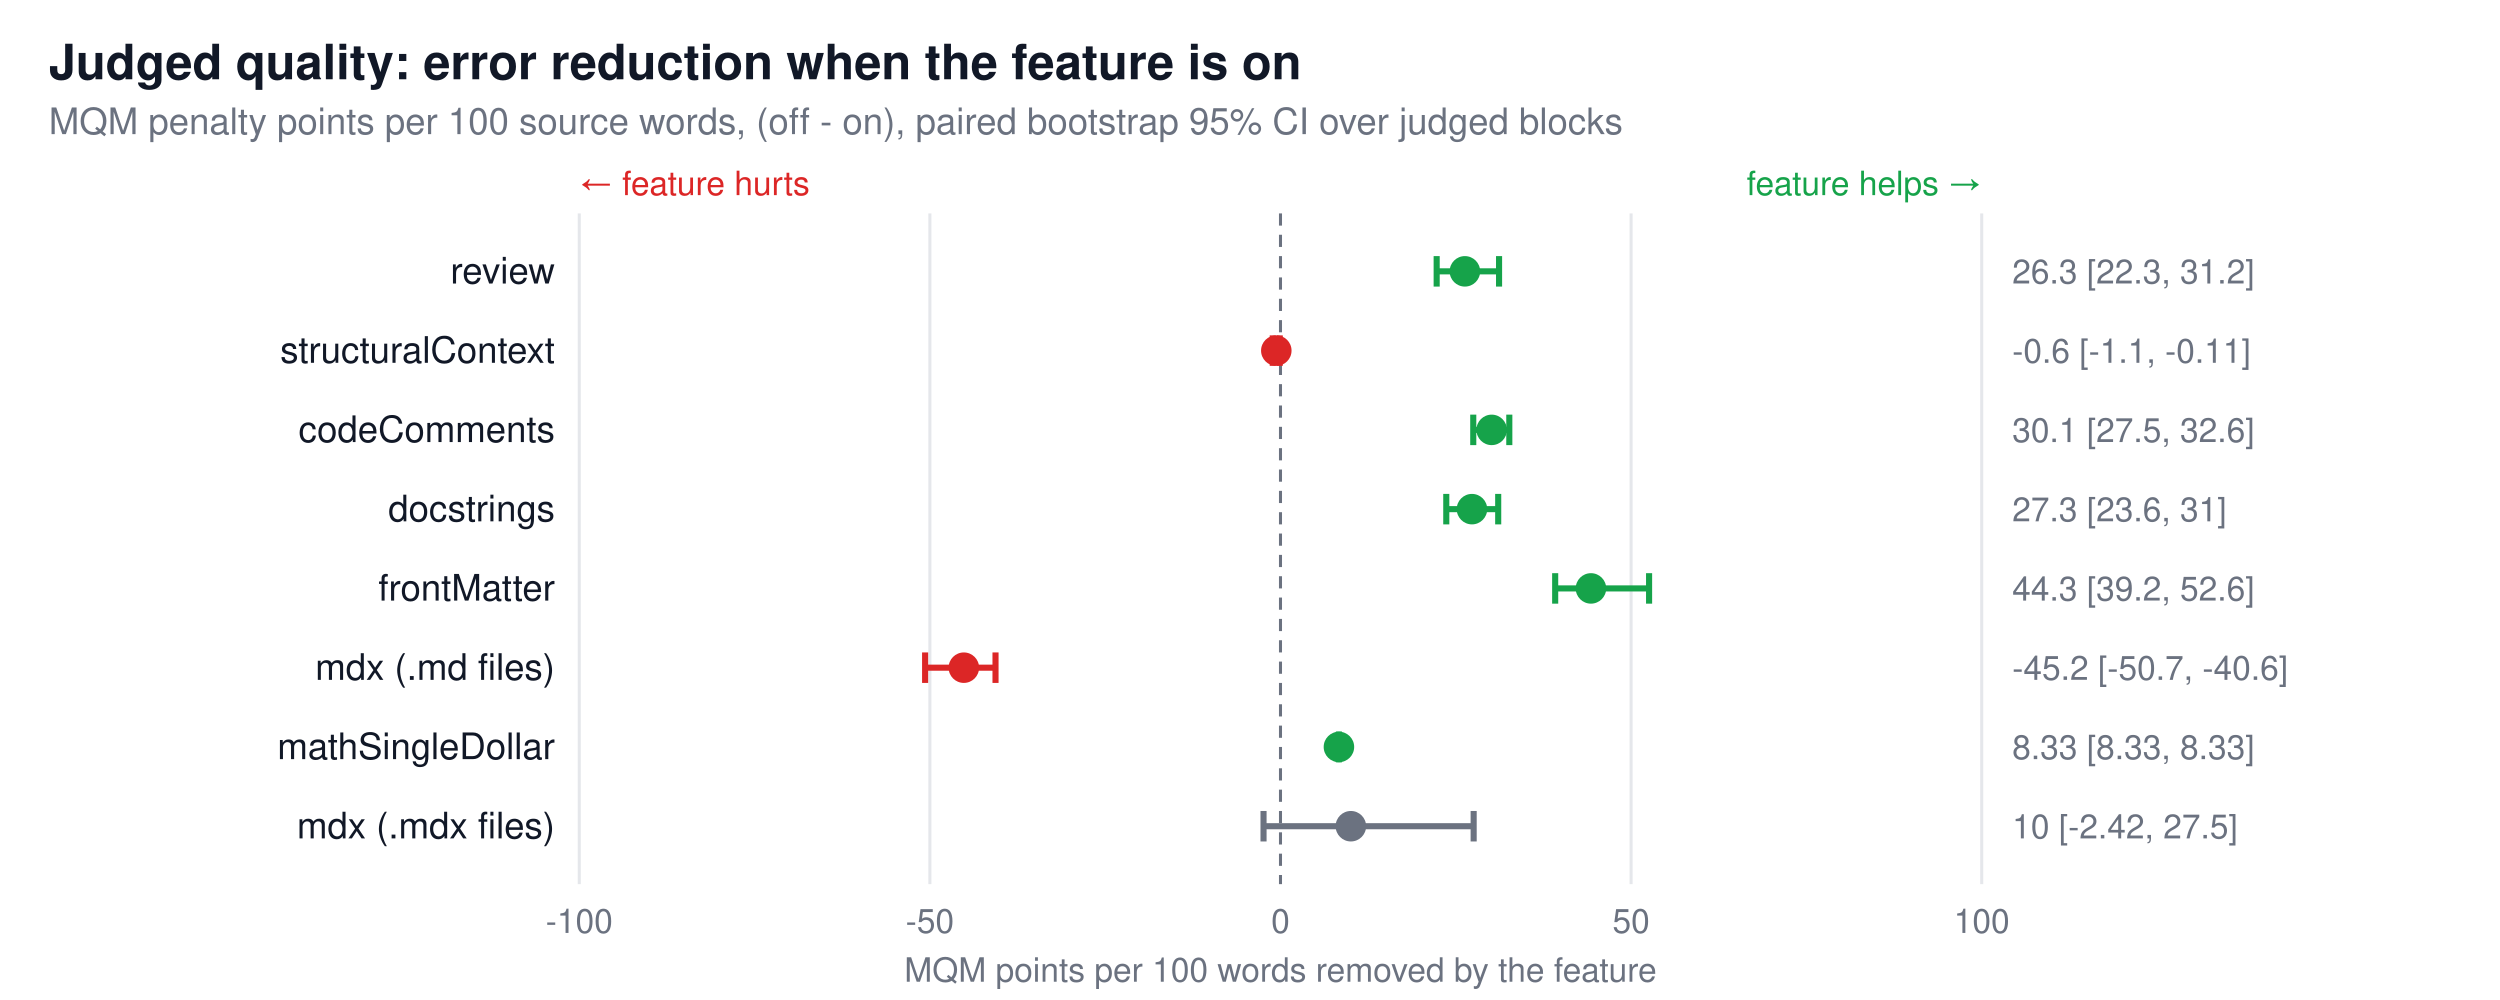
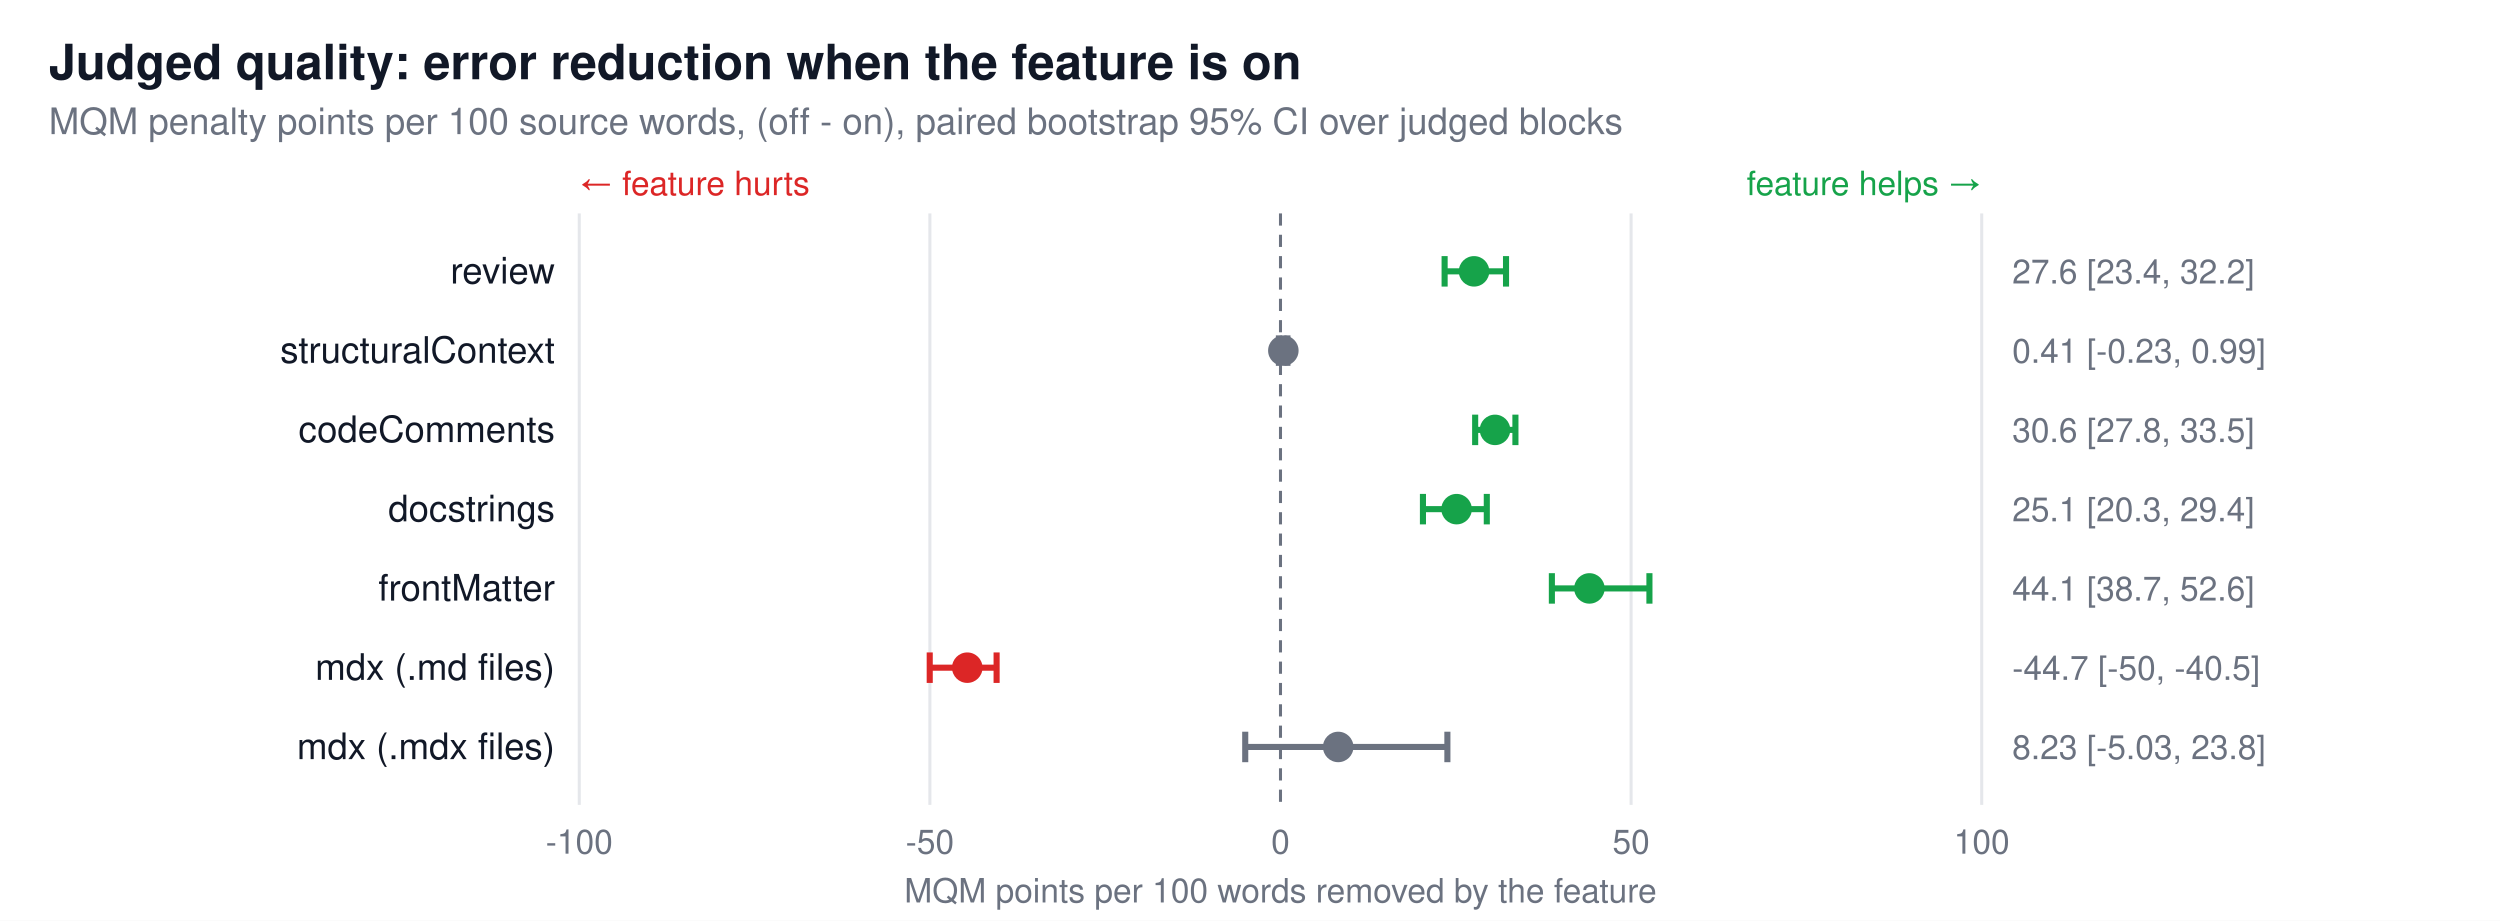
- <svg xmlns="http://www.w3.org/2000/svg" width="820" height="328" viewBox="0 0 820 328" font-family="Segoe UI, Helvetica, Arial, sans-serif">
+ <svg xmlns="http://www.w3.org/2000/svg" width="820" height="302" viewBox="0 0 820 302" font-family="Segoe UI, Helvetica, Arial, sans-serif">
  <rect width="100%" height="100%" fill="#ffffff" />
  <text x="16" y="26" font-size="16" font-weight="600" fill="#111827">Judged quality: error reduction when the feature is on</text>
  <text x="16" y="44" font-size="12" fill="#6b7280">MQM penalty points per 100 source words, (off - on), paired bootstrap 95% CI over judged blocks</text>
-   <line x1="190" y1="70" x2="190" y2="290" stroke="#e5e7eb" />
-   <text x="190" y="306" font-size="11" text-anchor="middle" fill="#6b7280">-100</text>
-   <line x1="305" y1="70" x2="305" y2="290" stroke="#e5e7eb" />
-   <text x="305" y="306" font-size="11" text-anchor="middle" fill="#6b7280">-50</text>
-   <line x1="420" y1="70" x2="420" y2="290" stroke="#6b7280" stroke-dasharray="4 3" />
-   <text x="420" y="306" font-size="11" text-anchor="middle" fill="#6b7280">0</text>
-   <line x1="535" y1="70" x2="535" y2="290" stroke="#e5e7eb" />
-   <text x="535" y="306" font-size="11" text-anchor="middle" fill="#6b7280">50</text>
-   <line x1="650" y1="70" x2="650" y2="290" stroke="#e5e7eb" />
-   <text x="650" y="306" font-size="11" text-anchor="middle" fill="#6b7280">100</text>
+   <line x1="190" y1="70" x2="190" y2="264" stroke="#e5e7eb" />
+   <text x="190" y="280" font-size="11" text-anchor="middle" fill="#6b7280">-100</text>
+   <line x1="305" y1="70" x2="305" y2="264" stroke="#e5e7eb" />
+   <text x="305" y="280" font-size="11" text-anchor="middle" fill="#6b7280">-50</text>
+   <line x1="420" y1="70" x2="420" y2="264" stroke="#6b7280" stroke-dasharray="4 3" />
+   <text x="420" y="280" font-size="11" text-anchor="middle" fill="#6b7280">0</text>
+   <line x1="535" y1="70" x2="535" y2="264" stroke="#e5e7eb" />
+   <text x="535" y="280" font-size="11" text-anchor="middle" fill="#6b7280">50</text>
+   <line x1="650" y1="70" x2="650" y2="264" stroke="#e5e7eb" />
+   <text x="650" y="280" font-size="11" text-anchor="middle" fill="#6b7280">100</text>
  <text x="190" y="64" font-size="11" fill="#dc2626">← feature hurts</text>
  <text x="650" y="64" font-size="11" text-anchor="end" fill="#16a34a">feature helps →</text>
  <text x="182" y="93" font-size="12" text-anchor="end" fill="#111827">review</text>
-   <line x1="471.227" y1="89" x2="491.692" y2="89" stroke="#16a34a" stroke-width="2" />
-   <line x1="471.227" y1="84" x2="471.227" y2="94" stroke="#16a34a" stroke-width="2" />
-   <line x1="491.692" y1="84" x2="491.692" y2="94" stroke="#16a34a" stroke-width="2" />
-   <circle cx="480.483" cy="89" r="5" fill="#16a34a" />
-   <text x="660" y="93" font-size="11" fill="#6b7280">26.3 [22.3, 31.2]</text>
+   <line x1="473.835" y1="89" x2="493.977" y2="89" stroke="#16a34a" stroke-width="2" />
+   <line x1="473.835" y1="84" x2="473.835" y2="94" stroke="#16a34a" stroke-width="2" />
+   <line x1="493.977" y1="84" x2="493.977" y2="94" stroke="#16a34a" stroke-width="2" />
+   <circle cx="483.487" cy="89" r="5" fill="#16a34a" />
+   <text x="660" y="93" font-size="11" fill="#6b7280">27.6 [23.4, 32.2]</text>
  <text x="182" y="119" font-size="12" text-anchor="end" fill="#111827">structuralContext</text>
-   <line x1="417.461" y1="115" x2="419.755" y2="115" stroke="#dc2626" stroke-width="2" />
-   <line x1="417.461" y1="110" x2="417.461" y2="120" stroke="#dc2626" stroke-width="2" />
-   <line x1="419.755" y1="110" x2="419.755" y2="120" stroke="#dc2626" stroke-width="2" />
-   <circle cx="418.627" cy="115" r="5" fill="#dc2626" />
-   <text x="660" y="119" font-size="11" fill="#6b7280">-0.6 [-1.1, -0.11]</text>
+   <line x1="419.48" y1="115" x2="422.282" y2="115" stroke="#6b7280" stroke-width="2" />
+   <line x1="419.48" y1="110" x2="419.48" y2="120" stroke="#6b7280" stroke-width="2" />
+   <line x1="422.282" y1="110" x2="422.282" y2="120" stroke="#6b7280" stroke-width="2" />
+   <circle cx="420.936" cy="115" r="5" fill="#6b7280" />
+   <text x="660" y="119" font-size="11" fill="#6b7280">0.41 [-0.23, 0.99]</text>
  <text x="182" y="145" font-size="12" text-anchor="end" fill="#111827">codeComments</text>
-   <line x1="483.229" y1="141" x2="495.053" y2="141" stroke="#16a34a" stroke-width="2" />
-   <line x1="483.229" y1="136" x2="483.229" y2="146" stroke="#16a34a" stroke-width="2" />
-   <line x1="495.053" y1="136" x2="495.053" y2="146" stroke="#16a34a" stroke-width="2" />
-   <circle cx="489.27" cy="141" r="5" fill="#16a34a" />
-   <text x="660" y="145" font-size="11" fill="#6b7280">30.1 [27.5, 32.6]</text>
+   <line x1="483.854" y1="141" x2="497.058" y2="141" stroke="#16a34a" stroke-width="2" />
+   <line x1="483.854" y1="136" x2="483.854" y2="146" stroke="#16a34a" stroke-width="2" />
+   <line x1="497.058" y1="136" x2="497.058" y2="146" stroke="#16a34a" stroke-width="2" />
+   <circle cx="490.365" cy="141" r="5" fill="#16a34a" />
+   <text x="660" y="145" font-size="11" fill="#6b7280">30.6 [27.8, 33.5]</text>
  <text x="182" y="171" font-size="12" text-anchor="end" fill="#111827">docstrings</text>
-   <line x1="474.379" y1="167" x2="491.41" y2="167" stroke="#16a34a" stroke-width="2" />
-   <line x1="474.379" y1="162" x2="474.379" y2="172" stroke="#16a34a" stroke-width="2" />
-   <line x1="491.41" y1="162" x2="491.41" y2="172" stroke="#16a34a" stroke-width="2" />
-   <circle cx="482.804" cy="167" r="5" fill="#16a34a" />
-   <text x="660" y="171" font-size="11" fill="#6b7280">27.3 [23.6, 31]</text>
+   <line x1="466.726" y1="167" x2="487.67" y2="167" stroke="#16a34a" stroke-width="2" />
+   <line x1="466.726" y1="162" x2="466.726" y2="172" stroke="#16a34a" stroke-width="2" />
+   <line x1="487.67" y1="162" x2="487.67" y2="172" stroke="#16a34a" stroke-width="2" />
+   <circle cx="477.763" cy="167" r="5" fill="#16a34a" />
+   <text x="660" y="171" font-size="11" fill="#6b7280">25.1 [20.3, 29.4]</text>
  <text x="182" y="197" font-size="12" text-anchor="end" fill="#111827">frontMatter</text>
-   <line x1="510.099" y1="193" x2="540.9" y2="193" stroke="#16a34a" stroke-width="2" />
-   <line x1="510.099" y1="188" x2="510.099" y2="198" stroke="#16a34a" stroke-width="2" />
-   <line x1="540.9" y1="188" x2="540.9" y2="198" stroke="#16a34a" stroke-width="2" />
-   <circle cx="521.831" cy="193" r="5" fill="#16a34a" />
-   <text x="660" y="197" font-size="11" fill="#6b7280">44.3 [39.2, 52.6]</text>
+   <line x1="509.014" y1="193" x2="541.013" y2="193" stroke="#16a34a" stroke-width="2" />
+   <line x1="509.014" y1="188" x2="509.014" y2="198" stroke="#16a34a" stroke-width="2" />
+   <line x1="541.013" y1="188" x2="541.013" y2="198" stroke="#16a34a" stroke-width="2" />
+   <circle cx="521.327" cy="193" r="5" fill="#16a34a" />
+   <text x="660" y="197" font-size="11" fill="#6b7280">44.1 [38.7, 52.6]</text>
  <text x="182" y="223" font-size="12" text-anchor="end" fill="#111827">mdx (.md files)</text>
-   <line x1="303.437" y1="219" x2="326.53" y2="219" stroke="#dc2626" stroke-width="2" />
-   <line x1="303.437" y1="214" x2="303.437" y2="224" stroke="#dc2626" stroke-width="2" />
-   <line x1="326.53" y1="214" x2="326.53" y2="224" stroke="#dc2626" stroke-width="2" />
-   <circle cx="316.139" cy="219" r="5" fill="#dc2626" />
-   <text x="660" y="223" font-size="11" fill="#6b7280">-45.2 [-50.7, -40.6]</text>
-   <text x="182" y="249" font-size="12" text-anchor="end" fill="#111827">mathSingleDollar</text>
-   <line x1="439.167" y1="245" x2="439.167" y2="245" stroke="#16a34a" stroke-width="2" />
-   <line x1="439.167" y1="240" x2="439.167" y2="250" stroke="#16a34a" stroke-width="2" />
-   <line x1="439.167" y1="240" x2="439.167" y2="250" stroke="#16a34a" stroke-width="2" />
-   <circle cx="439.167" cy="245" r="5" fill="#16a34a" />
-   <text x="660" y="249" font-size="11" fill="#6b7280">8.33 [8.33, 8.33]</text>
-   <text x="182" y="275" font-size="12" text-anchor="end" fill="#111827">mdx (.mdx files)</text>
-   <line x1="414.44" y1="271" x2="483.359" y2="271" stroke="#6b7280" stroke-width="2" />
-   <line x1="414.44" y1="266" x2="414.44" y2="276" stroke="#6b7280" stroke-width="2" />
-   <line x1="483.359" y1="266" x2="483.359" y2="276" stroke="#6b7280" stroke-width="2" />
-   <circle cx="443.083" cy="271" r="5" fill="#6b7280" />
-   <text x="660" y="275" font-size="11" fill="#6b7280">10 [-2.42, 27.5]</text>
-   <text x="420" y="322" font-size="11" text-anchor="middle" fill="#6b7280">MQM points per 100 words removed by the feature</text>
+   <line x1="304.95" y1="219" x2="326.887" y2="219" stroke="#dc2626" stroke-width="2" />
+   <line x1="304.95" y1="214" x2="304.95" y2="224" stroke="#dc2626" stroke-width="2" />
+   <line x1="326.887" y1="214" x2="326.887" y2="224" stroke="#dc2626" stroke-width="2" />
+   <circle cx="317.267" cy="219" r="5" fill="#dc2626" />
+   <text x="660" y="223" font-size="11" fill="#6b7280">-44.7 [-50, -40.5]</text>
+   <text x="182" y="249" font-size="12" text-anchor="end" fill="#111827">mdx (.mdx files)</text>
+   <line x1="408.436" y1="245" x2="474.743" y2="245" stroke="#6b7280" stroke-width="2" />
+   <line x1="408.436" y1="240" x2="408.436" y2="250" stroke="#6b7280" stroke-width="2" />
+   <line x1="474.743" y1="240" x2="474.743" y2="250" stroke="#6b7280" stroke-width="2" />
+   <circle cx="438.933" cy="245" r="5" fill="#6b7280" />
+   <text x="660" y="249" font-size="11" fill="#6b7280">8.23 [-5.03, 23.8]</text>
+   <text x="420" y="296" font-size="11" text-anchor="middle" fill="#6b7280">MQM points per 100 words removed by the feature</text>
</svg>
